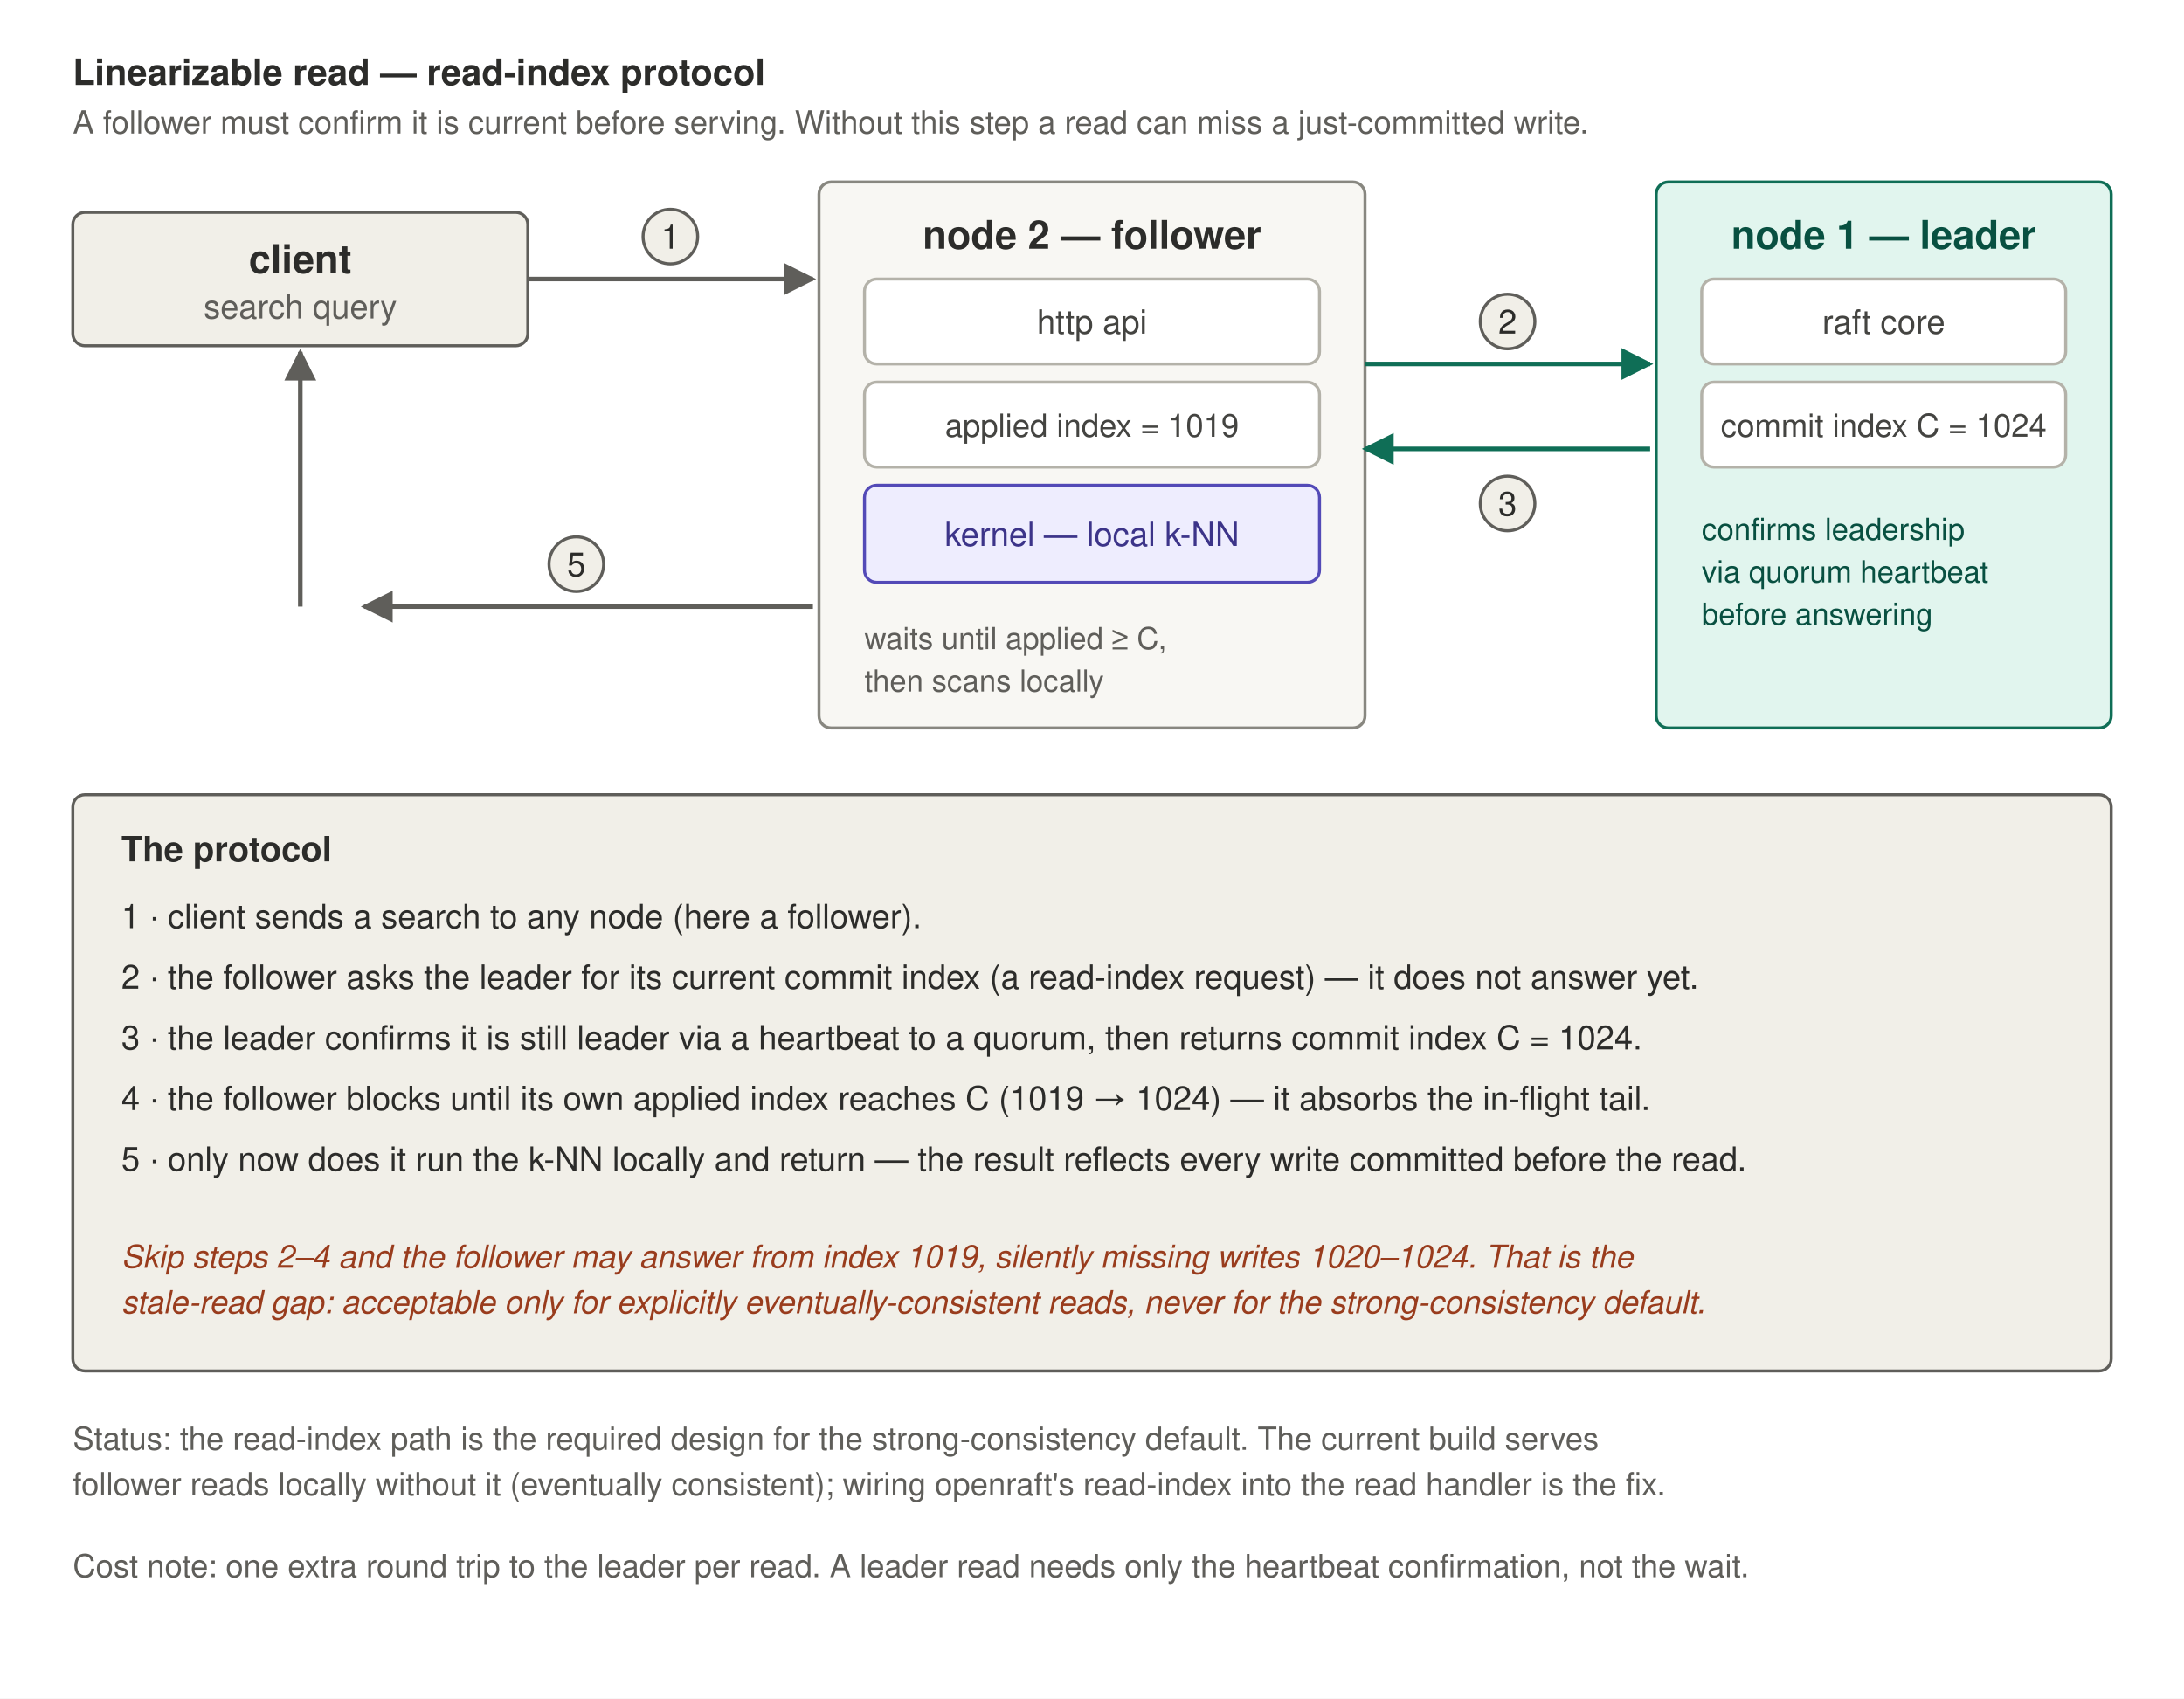
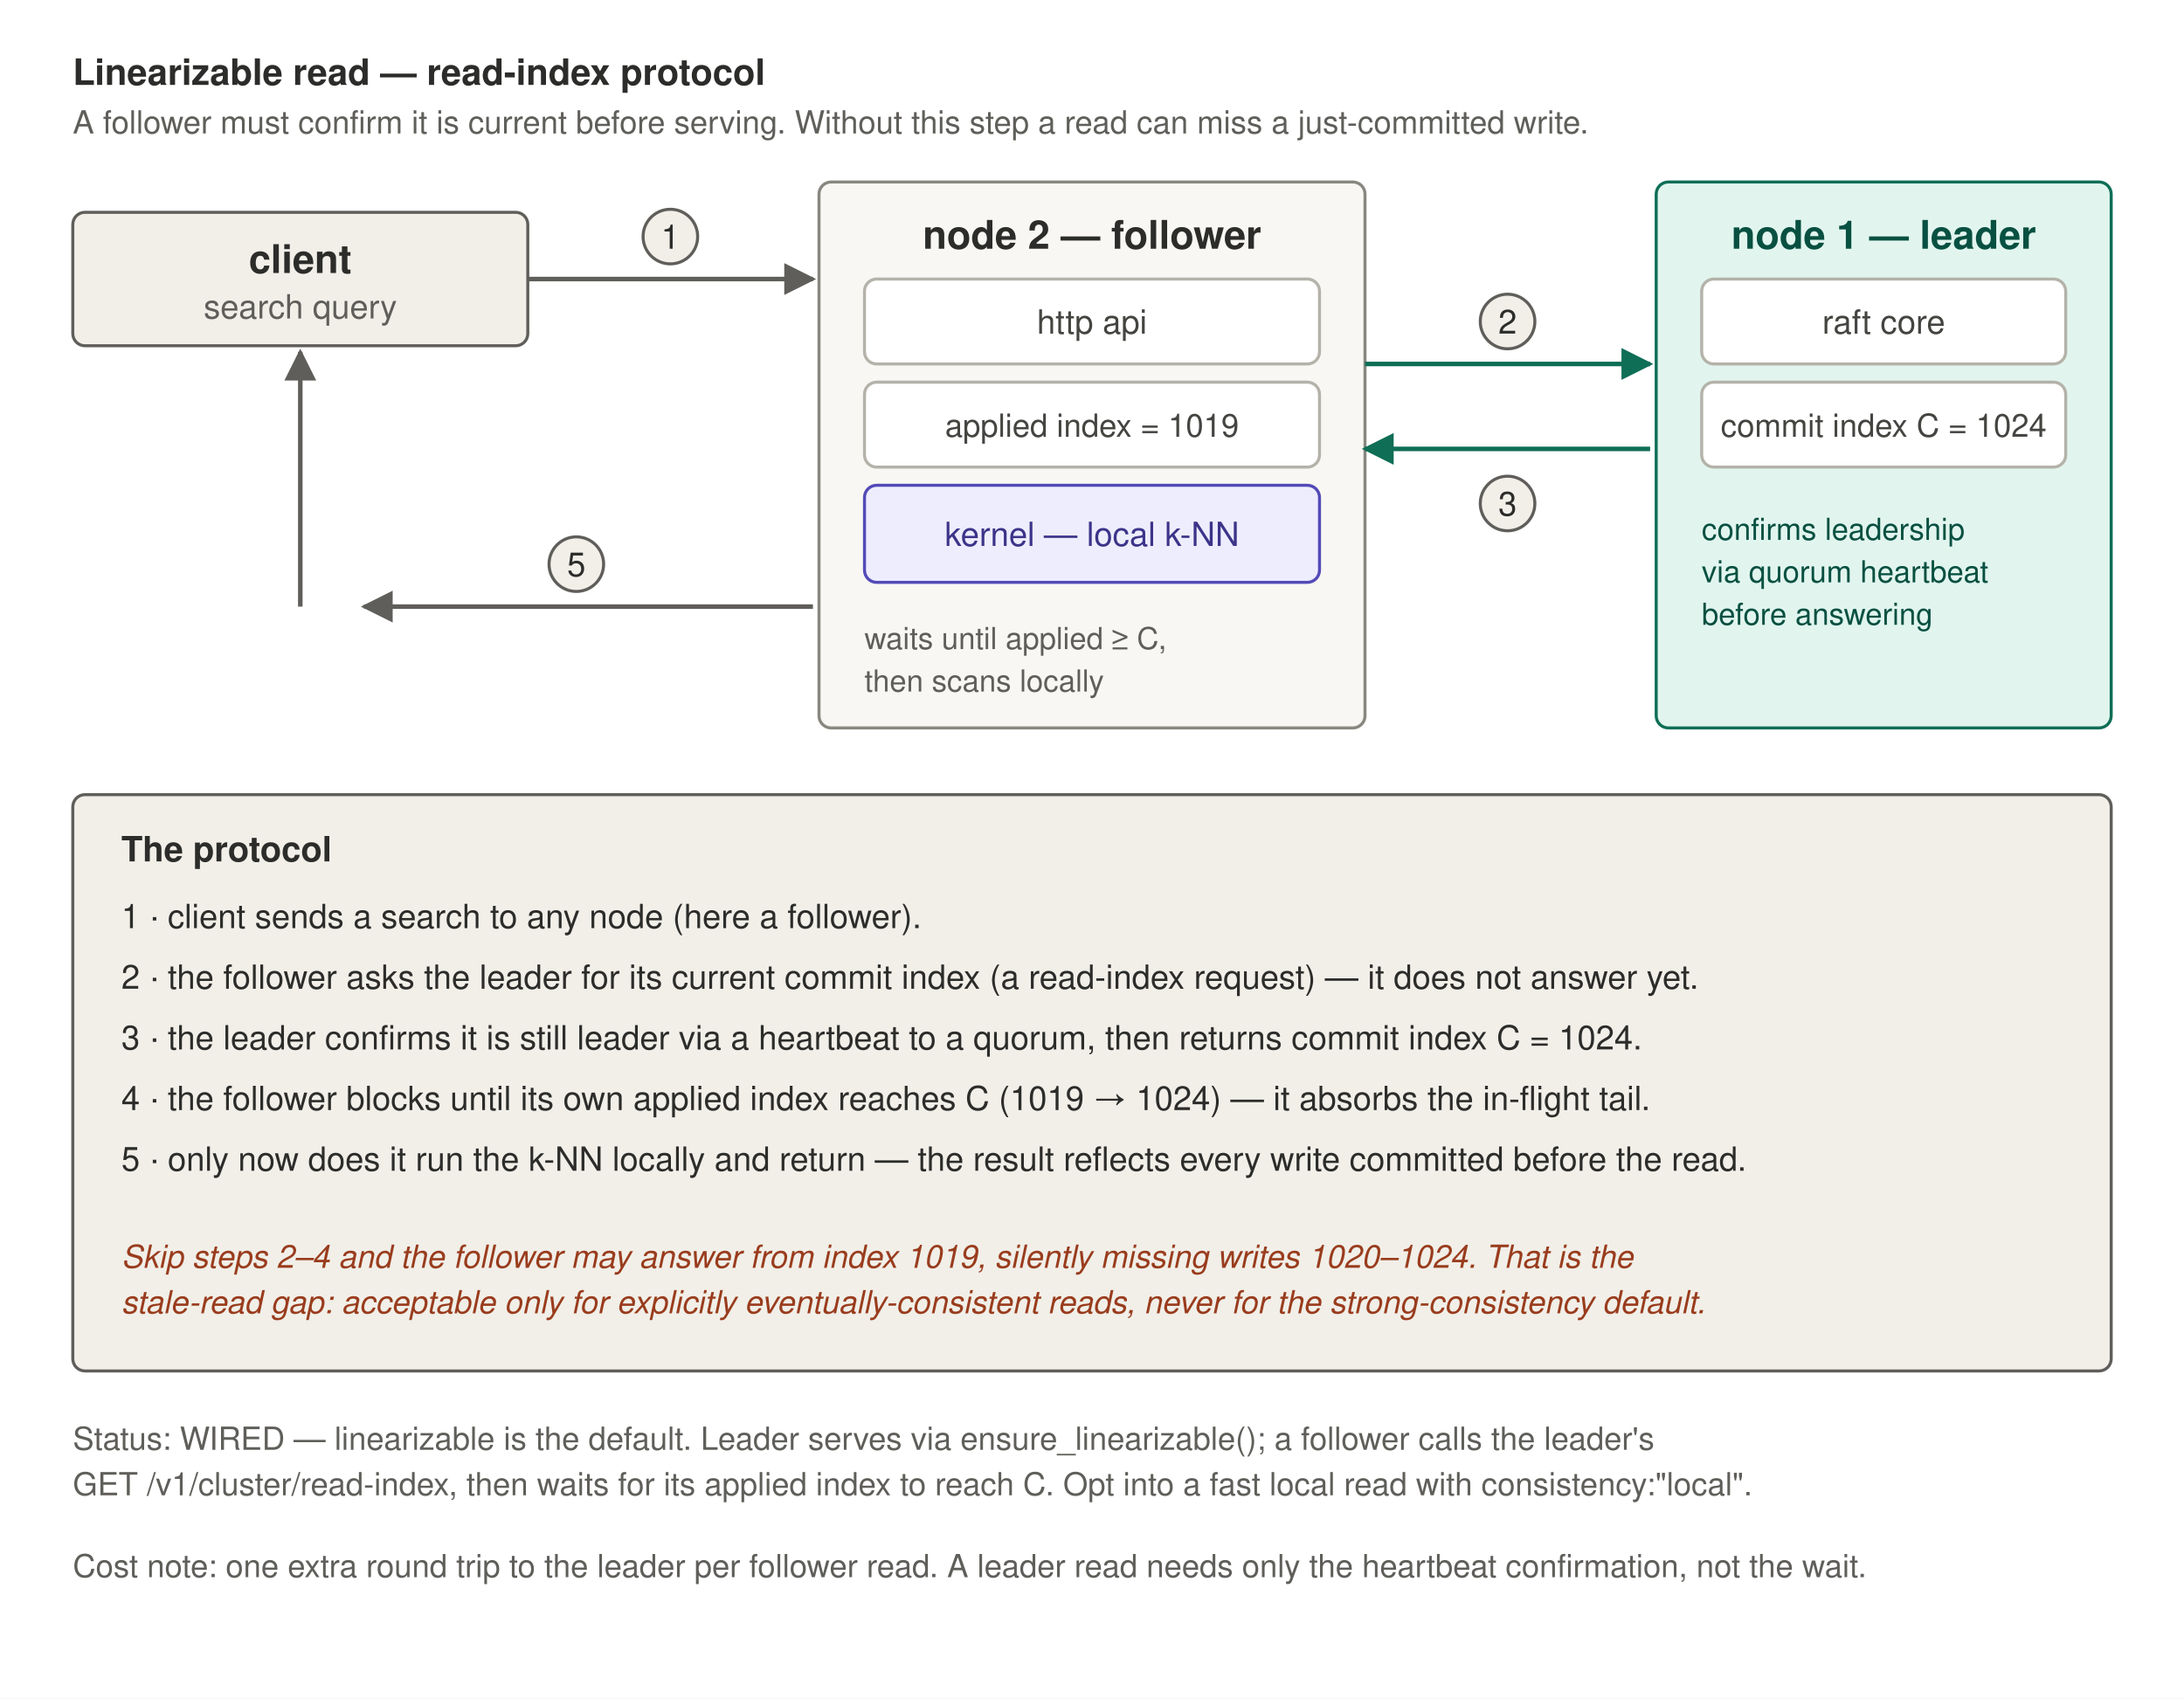
<svg xmlns="http://www.w3.org/2000/svg" viewBox="0 0 720 560" font-family="Helvetica, Arial, sans-serif" role="img" aria-labelledby="t d">
  <defs>
    <marker id="arr" viewBox="0 0 10 10" refX="9" refY="5" markerWidth="7" markerHeight="7" orient="auto-start-reverse">
      <path d="M 0 0 L 10 5 L 0 10 z" fill="#5F5E5A" />
    </marker>
    <marker id="arrt" viewBox="0 0 10 10" refX="9" refY="5" markerWidth="7" markerHeight="7" orient="auto-start-reverse">
      <path d="M 0 0 L 10 5 L 0 10 z" fill="#0F6E56" />
    </marker>
  </defs>
  <rect x="0" y="0" width="720" height="560" fill="#FFFFFF" />
  <text x="24" y="28" font-size="12" font-weight="bold" fill="#2C2C2A">Linearizable read — read-index protocol</text>
  <text x="24" y="44" font-size="10.5" fill="#5F5E5A">A follower must confirm it is current before serving. Without this step a read can miss a just-committed write.</text>
  <rect x="24" y="70" width="150" height="44" rx="4" fill="#F1EFE8" stroke="#5F5E5A" />
  <text x="99" y="90" text-anchor="middle" font-size="13" font-weight="bold" fill="#2C2C2A">client</text>
  <text x="99" y="105" text-anchor="middle" font-size="11" fill="#5F5E5A">search query</text>
  <rect x="270" y="60" width="180" height="180" rx="4" fill="#F8F7F3" stroke="#888780" />
  <text x="360" y="82" text-anchor="middle" font-size="13" font-weight="bold" fill="#2C2C2A">node 2 — follower</text>
  <rect x="285" y="92" width="150" height="28" rx="4" fill="#FFFFFF" stroke="#B4B2A9" />
  <text x="360" y="110" text-anchor="middle" font-size="11" fill="#444441">http api</text>
  <rect x="285" y="126" width="150" height="28" rx="4" fill="#FFFFFF" stroke="#B4B2A9" />
  <text x="360" y="144" text-anchor="middle" font-size="10.5" fill="#444441">applied index = 1019</text>
  <rect x="285" y="160" width="150" height="32" rx="4" fill="#EEEDFE" stroke="#534AB7" />
  <text x="360" y="180" text-anchor="middle" font-size="11" fill="#3C3489">kernel — local k-NN</text>
  <text x="285" y="214" font-size="10" fill="#5F5E5A">waits until applied ≥ C,</text>
  <text x="285" y="228" font-size="10" fill="#5F5E5A">then scans locally</text>
  <rect x="546" y="60" width="150" height="180" rx="4" fill="#E1F5EE" stroke="#0F6E56" />
  <text x="621" y="82" text-anchor="middle" font-size="13" font-weight="bold" fill="#085041">node 1 — leader</text>
  <rect x="561" y="92" width="120" height="28" rx="4" fill="#FFFFFF" stroke="#B4B2A9" />
  <text x="621" y="110" text-anchor="middle" font-size="11" fill="#444441">raft core</text>
  <rect x="561" y="126" width="120" height="28" rx="4" fill="#FFFFFF" stroke="#B4B2A9" />
  <text x="621" y="144" text-anchor="middle" font-size="10.5" fill="#444441">commit index C = 1024</text>
  <text x="561" y="178" font-size="10" fill="#085041">confirms leadership</text>
  <text x="561" y="192" font-size="10" fill="#085041">via quorum heartbeat</text>
  <text x="561" y="206" font-size="10" fill="#085041">before answering</text>
  <line x1="174" y1="92" x2="268" y2="92" stroke="#5F5E5A" stroke-width="1.5" marker-end="url(#arr)" />
  <circle cx="221" cy="78" r="9" fill="#F1EFE8" stroke="#5F5E5A" />
  <text x="221" y="82" text-anchor="middle" font-size="11" fill="#2C2C2A">1</text>
  <line x1="450" y1="120" x2="544" y2="120" stroke="#0F6E56" stroke-width="1.5" marker-end="url(#arrt)" />
  <circle cx="497" cy="106" r="9" fill="#F1EFE8" stroke="#5F5E5A" />
  <text x="497" y="110" text-anchor="middle" font-size="11" fill="#2C2C2A">2</text>
  <line x1="544" y1="148" x2="450" y2="148" stroke="#0F6E56" stroke-width="1.5" marker-end="url(#arrt)" />
  <circle cx="497" cy="166" r="9" fill="#F1EFE8" stroke="#5F5E5A" />
  <text x="497" y="170" text-anchor="middle" font-size="11" fill="#2C2C2A">3</text>
  <line x1="268" y1="200" x2="120" y2="200" stroke="#5F5E5A" stroke-width="1.5" marker-end="url(#arr)" />
  <line x1="99" y1="200" x2="99" y2="116" stroke="#5F5E5A" stroke-width="1.5" marker-end="url(#arr)" />
  <circle cx="190" cy="186" r="9" fill="#F1EFE8" stroke="#5F5E5A" />
  <text x="190" y="190" text-anchor="middle" font-size="11" fill="#2C2C2A">5</text>
  <rect x="24" y="262" width="672" height="190" rx="4" fill="#F1EFE8" stroke="#5F5E5A" />
  <text x="40" y="284" font-size="11.5" font-weight="bold" fill="#2C2C2A">The protocol</text>
  <text x="40" y="306" font-size="11" fill="#2C2C2A">1 · client sends a search to any node (here a follower).</text>
  <text x="40" y="326" font-size="11" fill="#2C2C2A">2 · the follower asks the leader for its current commit index (a read-index request) — it does not answer yet.</text>
  <text x="40" y="346" font-size="11" fill="#2C2C2A">3 · the leader confirms it is still leader via a heartbeat to a quorum, then returns commit index C = 1024.</text>
  <text x="40" y="366" font-size="11" fill="#2C2C2A">4 · the follower blocks until its own applied index reaches C (1019 → 1024) — it absorbs the in-flight tail.</text>
  <text x="40" y="386" font-size="11" fill="#2C2C2A">5 · only now does it run the k-NN locally and return — the result reflects every write committed before the read.</text>
  <text x="40" y="418" font-size="10.5" font-style="italic" fill="#993C1D">Skip steps 2–4 and the follower may answer from index 1019, silently missing writes 1020–1024. That is the</text>
  <text x="40" y="433" font-size="10.5" font-style="italic" fill="#993C1D">stale-read gap: acceptable only for explicitly eventually-consistent reads, never for the strong-consistency default.</text>
-   <text x="24" y="478" font-size="10.5" fill="#5F5E5A">Status: the read-index path is the required design for the strong-consistency default. The current build serves</text>
-   <text x="24" y="493" font-size="10.5" fill="#5F5E5A">follower reads locally without it (eventually consistent); wiring openraft's read-index into the read handler is the fix.</text>
-   <text x="24" y="520" font-size="10.5" fill="#5F5E5A">Cost note: one extra round trip to the leader per read. A leader read needs only the heartbeat confirmation, not the wait.</text>
+   <text x="24" y="478" font-size="10.5" fill="#5F5E5A">Status: WIRED — linearizable is the default. Leader serves via ensure_linearizable(); a follower calls the leader's</text>
+   <text x="24" y="493" font-size="10.5" fill="#5F5E5A">GET /v1/cluster/read-index, then waits for its applied index to reach C. Opt into a fast local read with consistency:"local".</text>
+   <text x="24" y="520" font-size="10.5" fill="#5F5E5A">Cost note: one extra round trip to the leader per follower read. A leader read needs only the heartbeat confirmation, not the wait.</text>
</svg>
